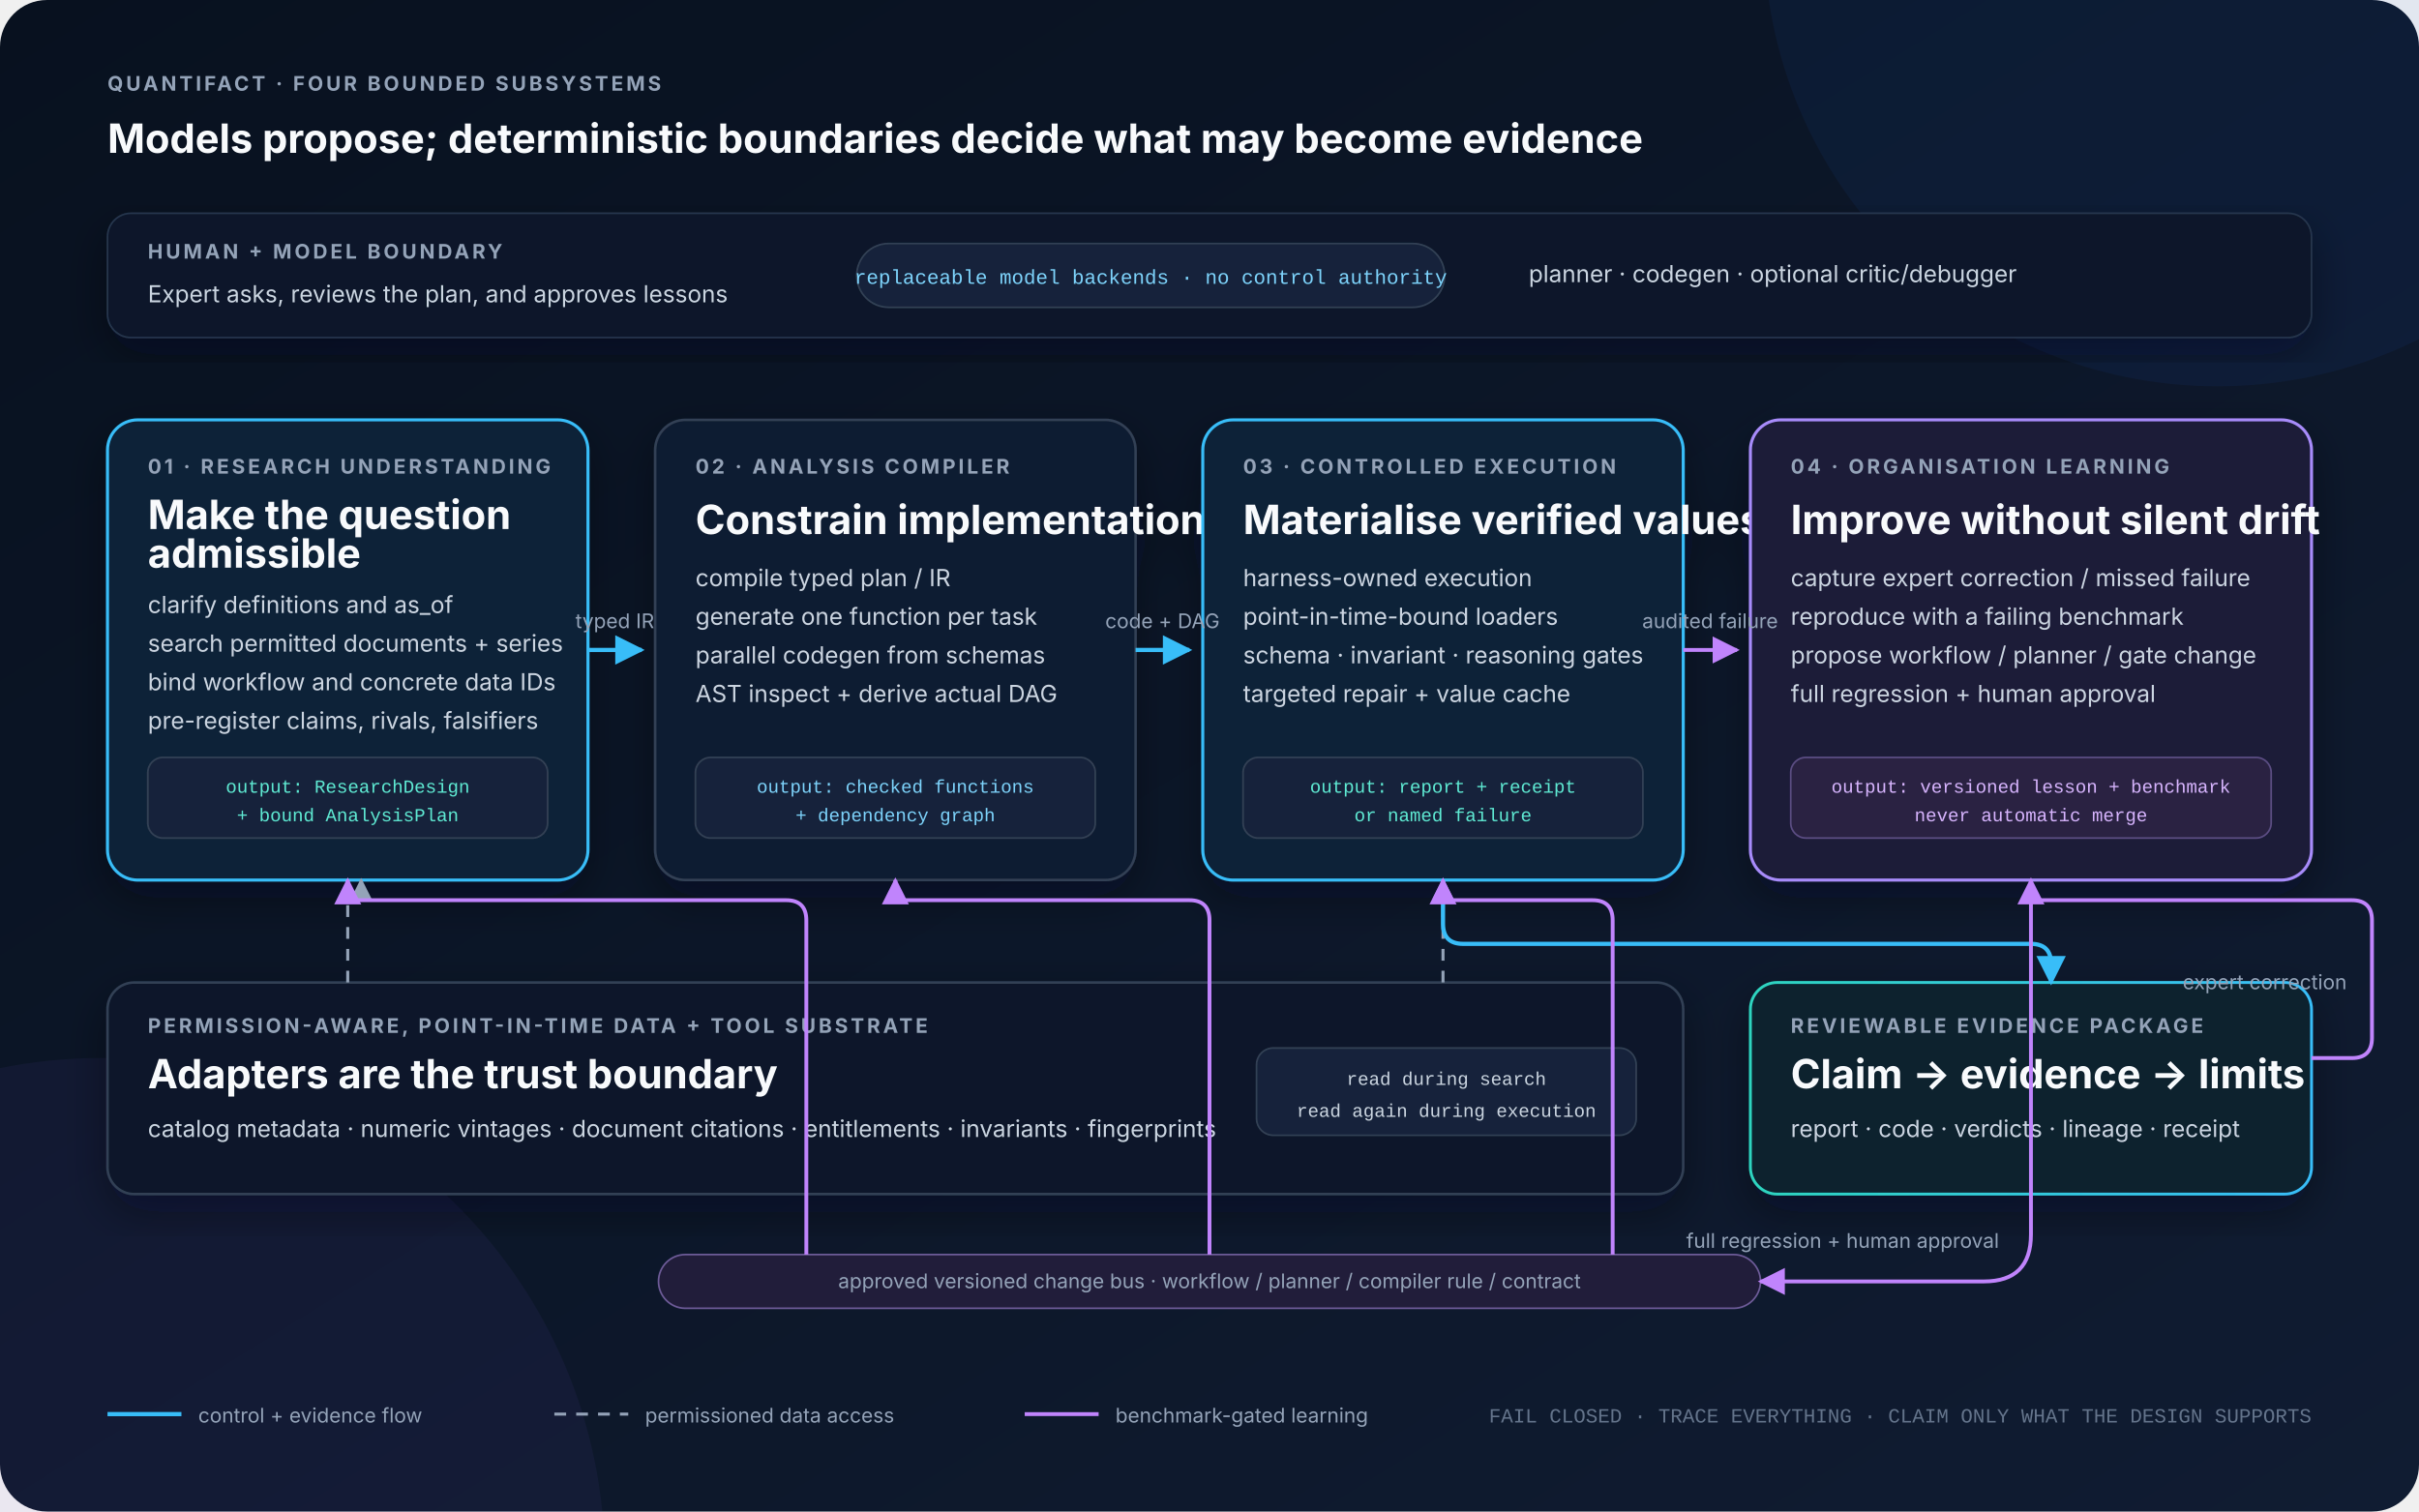
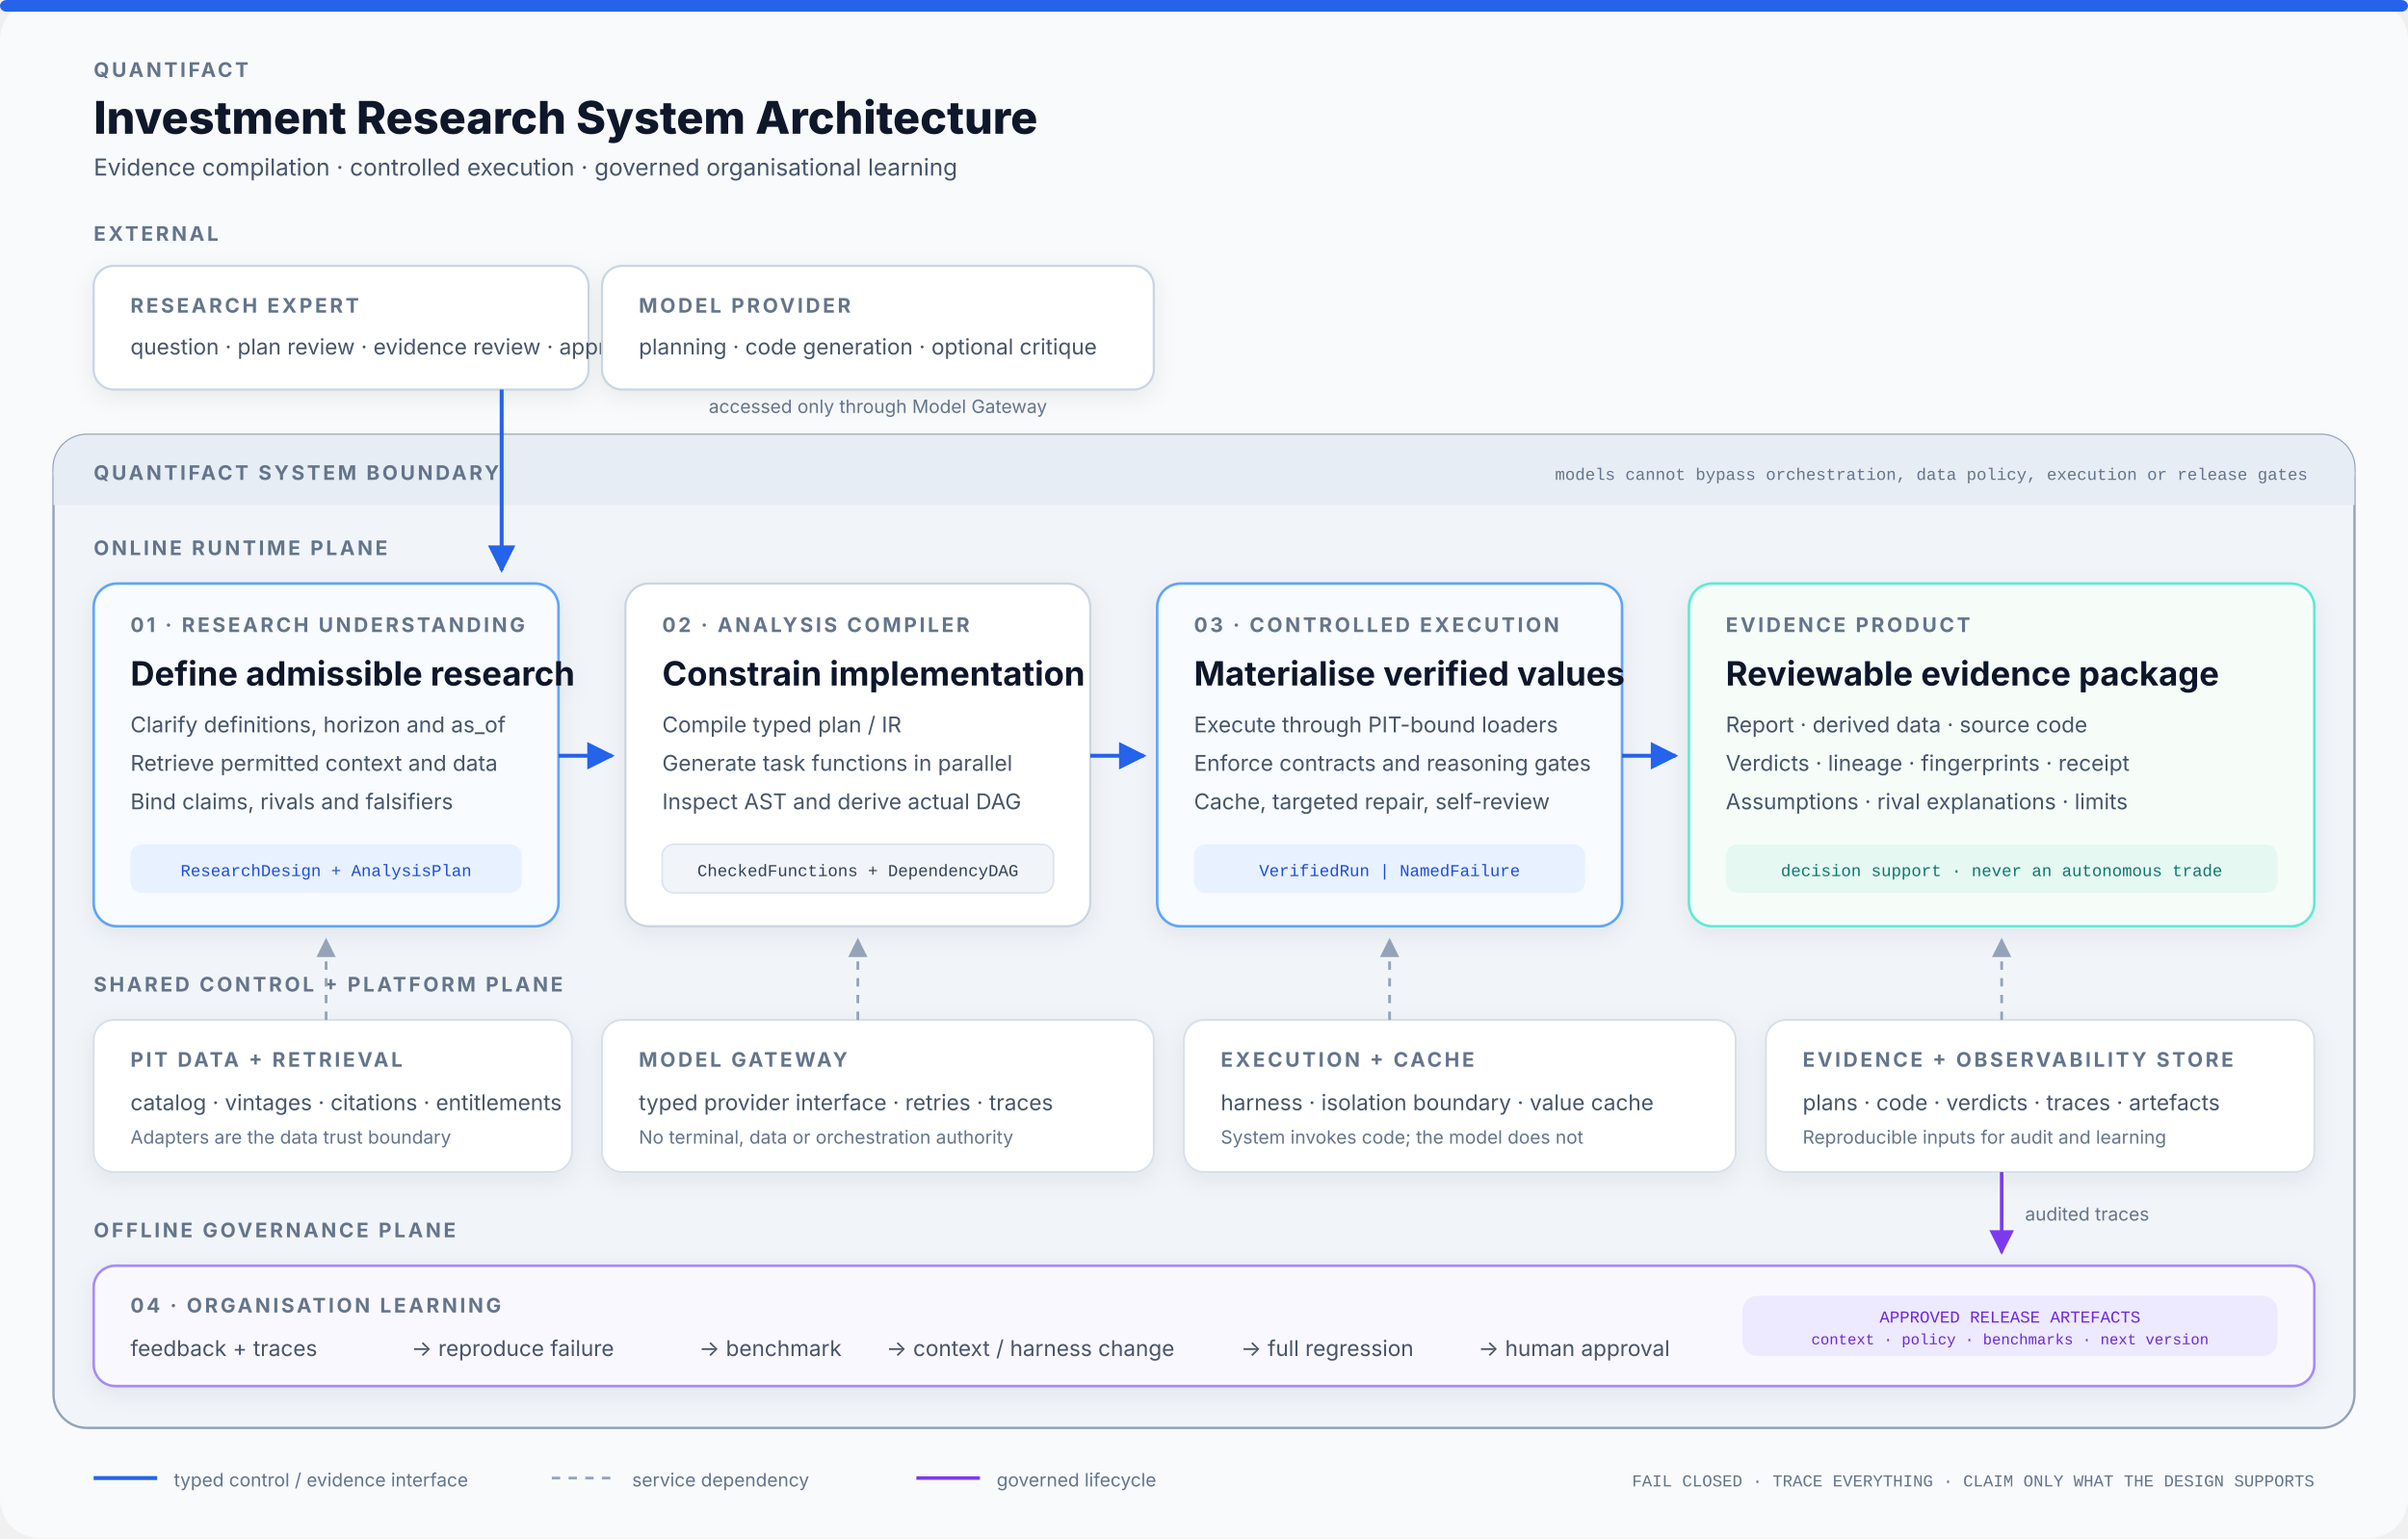
- <svg xmlns="http://www.w3.org/2000/svg" width="1440" height="900" viewBox="0 0 1440 900" role="img" aria-labelledby="title desc">
+ <svg xmlns="http://www.w3.org/2000/svg" width="1440" height="920" viewBox="0 0 1440 920" role="img" aria-labelledby="title desc">
  <defs>
-     <linearGradient id="bg" x1="0" y1="0" x2="1" y2="1">
-       <stop offset="0" stop-color="#08111f" />
-       <stop offset="1" stop-color="#101c32" />
-     </linearGradient>
-     <linearGradient id="cyan" x1="0" y1="0" x2="1" y2="0">
-       <stop offset="0" stop-color="#2dd4bf" />
-       <stop offset="1" stop-color="#38bdf8" />
-     </linearGradient>
-     <linearGradient id="violet" x1="0" y1="0" x2="1" y2="0">
-       <stop offset="0" stop-color="#818cf8" />
-       <stop offset="1" stop-color="#c084fc" />
-     </linearGradient>
-     <filter id="shadow" x="-20%" y="-20%" width="140%" height="140%">
-       <feDropShadow dx="0" dy="10" stdDeviation="13" flood-color="#020617" flood-opacity=".38" />
+     <filter id="shadow" x="-12%" y="-18%" width="124%" height="145%">
+       <feDropShadow dx="0" dy="4" stdDeviation="7" flood-color="#0f172a" flood-opacity=".07" />
    </filter>
-     <marker id="arrow-flow" viewBox="0 0 10 10" refX="9" refY="5" markerWidth="7" markerHeight="7" orient="auto">
-       <path d="M0 0 10 5 0 10Z" fill="#38bdf8" />
+     <marker id="arrow-blue" viewBox="0 0 10 10" refX="9" refY="5" markerWidth="7" markerHeight="7" orient="auto">
+       <path d="M0 0 10 5 0 10Z" fill="#2563eb" />
    </marker>
-     <marker id="arrow-data" viewBox="0 0 10 10" refX="9" refY="5" markerWidth="7" markerHeight="7" orient="auto">
+     <marker id="arrow-grey" viewBox="0 0 10 10" refX="9" refY="5" markerWidth="7" markerHeight="7" orient="auto">
      <path d="M0 0 10 5 0 10Z" fill="#94a3b8" />
    </marker>
-     <marker id="arrow-learn" viewBox="0 0 10 10" refX="9" refY="5" markerWidth="7" markerHeight="7" orient="auto">
-       <path d="M0 0 10 5 0 10Z" fill="#c084fc" />
+     <marker id="arrow-violet" viewBox="0 0 10 10" refX="9" refY="5" markerWidth="7" markerHeight="7" orient="auto">
+       <path d="M0 0 10 5 0 10Z" fill="#7c3aed" />
    </marker>
    <style>
      .sans{font-family:Inter,-apple-system,BlinkMacSystemFont,"Segoe UI",sans-serif}
      .mono{font-family:"SFMono-Regular",Consolas,"Liberation Mono",monospace}
-       .eyebrow{font-size:12px;letter-spacing:1.7px;font-weight:700;fill:#94a3b8}
-       .heading{font-size:24px;font-weight:750;fill:#f8fafc}
-       .body{font-size:14px;fill:#cbd5e1}
-       .small{font-size:12px;fill:#94a3b8}
-       .box{fill:#111d31;stroke:#334155;stroke-width:1.5}
-       .box-primary{fill:#102338;stroke:#38bdf8;stroke-width:1.8}
-       .box-learning{fill:#1d1b38;stroke:#a78bfa;stroke-width:1.8}
-       .chip{fill:#17243a;stroke:#334155;stroke-width:1}
-       .flow{fill:none;stroke:#38bdf8;stroke-width:2.5;marker-end:url(#arrow-flow)}
-       .data{fill:none;stroke:#94a3b8;stroke-width:1.8;stroke-dasharray:7 6;marker-end:url(#arrow-data)}
-       .learn{fill:none;stroke:#c084fc;stroke-width:2.3;marker-end:url(#arrow-learn)}
+       .kicker{font-size:12px;letter-spacing:1.55px;font-weight:700;fill:#64748b}
+       .title{font-size:27px;font-weight:760;fill:#0f172a}
+       .subtitle{font-size:14px;fill:#475569}
+       .card-title{font-size:20px;font-weight:750;fill:#0f172a}
+       .body{font-size:13px;fill:#475569}
+       .small{font-size:11px;fill:#64748b}
+       .card{fill:#ffffff;stroke:#cbd5e1;stroke-width:1.35}
+       .card-blue{fill:#f8fbff;stroke:#60a5fa;stroke-width:1.55}
+       .card-green{fill:#f6fdf9;stroke:#5eead4;stroke-width:1.55}
+       .card-violet{fill:#faf8ff;stroke:#a78bfa;stroke-width:1.55}
+       .service{fill:#ffffff;stroke:#d8e0ea;stroke-width:1.2}
+       .chip{fill:#f1f5f9;stroke:#dbe3ed;stroke-width:1}
+       .flow{fill:none;stroke:#2563eb;stroke-width:2.35;marker-end:url(#arrow-blue)}
+       .dependency{fill:none;stroke:#94a3b8;stroke-width:1.65;stroke-dasharray:5 5;marker-end:url(#arrow-grey)}
+       .learn{fill:none;stroke:#7c3aed;stroke-width:2.1;marker-end:url(#arrow-violet)}
    </style>
  </defs>
-   <rect width="1440" height="900" rx="28" fill="url(#bg)" />
-   <circle cx="1320" cy="-40" r="270" fill="#2563eb" opacity=".07" />
-   <circle cx="60" cy="930" r="300" fill="#8b5cf6" opacity=".06" />
-   <text x="64" y="54" class="sans eyebrow">QUANTIFACT · FOUR BOUNDED SUBSYSTEMS</text>
-   <text x="64" y="91" class="sans heading">Models propose; deterministic boundaries decide what may become evidence</text>
+   <rect width="1440" height="920" rx="24" fill="#f8fafc" />
+   <rect width="1440" height="7" rx="4" fill="#2563eb" />
+   <text x="56" y="46" class="sans kicker">QUANTIFACT</text>
+   <text x="56" y="80" class="sans title">Investment Research System Architecture</text>
+   <text x="56" y="105" class="sans subtitle">Evidence compilation · controlled execution · governed organisational learning</text>
+   <text x="56" y="144" class="sans kicker">EXTERNAL</text>
  <g filter="url(#shadow)">
-     <rect x="64" y="127" width="1312" height="74" rx="14" fill="#0c1729" stroke="#26364d" />
-     <text x="88" y="154" class="sans eyebrow">HUMAN + MODEL BOUNDARY</text>
-     <text x="88" y="180" class="sans body">Expert asks, reviews the plan, and approves lessons</text>
-     <rect x="510" y="145" width="350" height="38" rx="19" class="chip" />
-     <text x="685" y="169" text-anchor="middle" class="mono" font-size="12" fill="#7dd3fc">replaceable model backends · no control authority</text>
-     <text x="910" y="168" class="sans body">planner · codegen · optional critic/debugger</text>
+     <rect x="56" y="159" width="296" height="74" rx="12" class="card" />
+     <text x="78" y="187" class="sans kicker">RESEARCH EXPERT</text>
+     <text x="78" y="212" class="sans body">question · plan review · evidence review · approval</text>
+     <rect x="360" y="159" width="330" height="74" rx="12" class="card" />
+     <text x="382" y="187" class="sans kicker">MODEL PROVIDER</text>
+     <text x="382" y="212" class="sans body">planning · code generation · optional critique</text>
  </g>
+   <rect x="32" y="260" width="1376" height="594" rx="20" fill="#f1f5f9" stroke="#94a3b8" stroke-width="1.4" />
+   <rect x="32" y="260" width="1376" height="42" rx="20" fill="#e7edf5" />
+   <rect x="32" y="282" width="1376" height="20" fill="#e7edf5" />
+   <text x="56" y="287" class="sans kicker">QUANTIFACT SYSTEM BOUNDARY</text>
+   <text x="1380" y="287" text-anchor="end" class="mono" font-size="10" fill="#64748b">models cannot bypass orchestration, data policy, execution or release gates</text>
+   <text x="56" y="332" class="sans kicker">ONLINE RUNTIME PLANE</text>
  <g filter="url(#shadow)">
-     <rect x="64" y="250" width="286" height="274" rx="18" class="box-primary" />
-     <text x="88" y="282" class="sans eyebrow">01 · RESEARCH UNDERSTANDING</text>
-     <text x="88" y="315" class="sans heading" font-size="21">Make the question</text>
-     <text x="88" y="338" class="sans heading" font-size="21">admissible</text>
-     <text x="88" y="365" class="sans body">clarify definitions and as_of</text>
-     <text x="88" y="388" class="sans body">search permitted documents + series</text>
-     <text x="88" y="411" class="sans body">bind workflow and concrete data IDs</text>
-     <text x="88" y="434" class="sans body">pre-register claims, rivals, falsifiers</text>
-     <rect x="88" y="451" width="238" height="48" rx="9" class="chip" />
-     <text x="207" y="472" text-anchor="middle" class="mono" font-size="11" fill="#5eead4">output: ResearchDesign</text>
-     <text x="207" y="489" text-anchor="middle" class="mono" font-size="11" fill="#5eead4">+ bound AnalysisPlan</text>
-     <rect x="390" y="250" width="286" height="274" rx="18" class="box" />
-     <text x="414" y="282" class="sans eyebrow">02 · ANALYSIS COMPILER</text>
-     <text x="414" y="318" class="sans heading">Constrain implementation</text>
-     <text x="414" y="349" class="sans body">compile typed plan / IR</text>
-     <text x="414" y="372" class="sans body">generate one function per task</text>
-     <text x="414" y="395" class="sans body">parallel codegen from schemas</text>
-     <text x="414" y="418" class="sans body">AST inspect + derive actual DAG</text>
-     <rect x="414" y="451" width="238" height="48" rx="9" class="chip" />
-     <text x="533" y="472" text-anchor="middle" class="mono" font-size="11" fill="#7dd3fc">output: checked functions</text>
-     <text x="533" y="489" text-anchor="middle" class="mono" font-size="11" fill="#7dd3fc">+ dependency graph</text>
-     <rect x="716" y="250" width="286" height="274" rx="18" class="box-primary" />
-     <text x="740" y="282" class="sans eyebrow">03 · CONTROLLED EXECUTION</text>
-     <text x="740" y="318" class="sans heading">Materialise verified values</text>
-     <text x="740" y="349" class="sans body">harness-owned execution</text>
-     <text x="740" y="372" class="sans body">point-in-time-bound loaders</text>
-     <text x="740" y="395" class="sans body">schema · invariant · reasoning gates</text>
-     <text x="740" y="418" class="sans body">targeted repair + value cache</text>
-     <rect x="740" y="451" width="238" height="48" rx="9" class="chip" />
-     <text x="859" y="472" text-anchor="middle" class="mono" font-size="11" fill="#5eead4">output: report + receipt</text>
-     <text x="859" y="489" text-anchor="middle" class="mono" font-size="11" fill="#5eead4">or named failure</text>
-     <rect x="1042" y="250" width="334" height="274" rx="18" class="box-learning" />
-     <text x="1066" y="282" class="sans eyebrow">04 · ORGANISATION LEARNING</text>
-     <text x="1066" y="318" class="sans heading">Improve without silent drift</text>
-     <text x="1066" y="349" class="sans body">capture expert correction / missed failure</text>
-     <text x="1066" y="372" class="sans body">reproduce with a failing benchmark</text>
-     <text x="1066" y="395" class="sans body">propose workflow / planner / gate change</text>
-     <text x="1066" y="418" class="sans body">full regression + human approval</text>
-     <rect x="1066" y="451" width="286" height="48" rx="9" fill="#292443" stroke="#5b4d83" />
-     <text x="1209" y="472" text-anchor="middle" class="mono" font-size="11" fill="#d8b4fe">output: versioned lesson + benchmark</text>
-     <text x="1209" y="489" text-anchor="middle" class="mono" font-size="11" fill="#d8b4fe">never automatic merge</text>
+     <rect x="56" y="349" width="278" height="205" rx="14" class="card-blue" />
+     <text x="78" y="378" class="sans kicker">01 · RESEARCH UNDERSTANDING</text>
+     <text x="78" y="410" class="sans card-title">Define admissible research</text>
+     <text x="78" y="438" class="sans body">Clarify definitions, horizon and as_of</text>
+     <text x="78" y="461" class="sans body">Retrieve permitted context and data</text>
+     <text x="78" y="484" class="sans body">Bind claims, rivals and falsifiers</text>
+     <rect x="78" y="505" width="234" height="29" rx="7" fill="#e8f1ff" />
+     <text x="195" y="524" text-anchor="middle" class="mono" font-size="10" fill="#1d4ed8">ResearchDesign + AnalysisPlan</text>
+     <rect x="374" y="349" width="278" height="205" rx="14" class="card" />
+     <text x="396" y="378" class="sans kicker">02 · ANALYSIS COMPILER</text>
+     <text x="396" y="410" class="sans card-title">Constrain implementation</text>
+     <text x="396" y="438" class="sans body">Compile typed plan / IR</text>
+     <text x="396" y="461" class="sans body">Generate task functions in parallel</text>
+     <text x="396" y="484" class="sans body">Inspect AST and derive actual DAG</text>
+     <rect x="396" y="505" width="234" height="29" rx="7" class="chip" />
+     <text x="513" y="524" text-anchor="middle" class="mono" font-size="10" fill="#334155">CheckedFunctions + DependencyDAG</text>
+     <rect x="692" y="349" width="278" height="205" rx="14" class="card-blue" />
+     <text x="714" y="378" class="sans kicker">03 · CONTROLLED EXECUTION</text>
+     <text x="714" y="410" class="sans card-title">Materialise verified values</text>
+     <text x="714" y="438" class="sans body">Execute through PIT-bound loaders</text>
+     <text x="714" y="461" class="sans body">Enforce contracts and reasoning gates</text>
+     <text x="714" y="484" class="sans body">Cache, targeted repair, self-review</text>
+     <rect x="714" y="505" width="234" height="29" rx="7" fill="#e8f1ff" />
+     <text x="831" y="524" text-anchor="middle" class="mono" font-size="10" fill="#1d4ed8">VerifiedRun | NamedFailure</text>
+     <rect x="1010" y="349" width="374" height="205" rx="14" class="card-green" />
+     <text x="1032" y="378" class="sans kicker">EVIDENCE PRODUCT</text>
+     <text x="1032" y="410" class="sans card-title">Reviewable evidence package</text>
+     <text x="1032" y="438" class="sans body">Report · derived data · source code</text>
+     <text x="1032" y="461" class="sans body">Verdicts · lineage · fingerprints · receipt</text>
+     <text x="1032" y="484" class="sans body">Assumptions · rival explanations · limits</text>
+     <rect x="1032" y="505" width="330" height="29" rx="7" fill="#e5f8f1" />
+     <text x="1197" y="524" text-anchor="middle" class="mono" font-size="10" fill="#0f766e">decision support · never an autonomous trade</text>
  </g>
-   <path d="M350 387H382" class="flow" />
-   <path d="M676 387H708" class="flow" />
-   <path d="M1002 387H1034" class="learn" />
-   <text x="366" y="374" text-anchor="middle" class="sans small">typed IR</text>
-   <text x="692" y="374" text-anchor="middle" class="sans small">code + DAG</text>
-   <text x="1018" y="374" text-anchor="middle" class="sans small">audited failure</text>
+   <path d="M334 452H366" class="flow" />
+   <path d="M652 452H684" class="flow" />
+   <path d="M970 452H1002" class="flow" />
+   <text x="56" y="593" class="sans kicker">SHARED CONTROL + PLATFORM PLANE</text>
  <g filter="url(#shadow)">
-     <rect x="64" y="585" width="938" height="126" rx="16" fill="#0c1729" stroke="#334155" stroke-width="1.5" />
-     <text x="88" y="615" class="sans eyebrow">PERMISSION-AWARE, POINT-IN-TIME DATA + TOOL SUBSTRATE</text>
-     <text x="88" y="648" class="sans heading">Adapters are the trust boundary</text>
-     <text x="88" y="677" class="sans body">catalog metadata · numeric vintages · document citations · entitlements · invariants · fingerprints</text>
-     <rect x="748" y="624" width="226" height="52" rx="10" class="chip" />
-     <text x="861" y="646" text-anchor="middle" class="mono" font-size="11" fill="#cbd5e1">read during search</text>
-     <text x="861" y="665" text-anchor="middle" class="mono" font-size="11" fill="#cbd5e1">read again during execution</text>
+     <rect x="56" y="610" width="286" height="91" rx="12" class="service" />
+     <text x="78" y="638" class="sans kicker">PIT DATA + RETRIEVAL</text>
+     <text x="78" y="664" class="sans body">catalog · vintages · citations · entitlements</text>
+     <text x="78" y="684" class="sans small">Adapters are the data trust boundary</text>
+     <rect x="360" y="610" width="330" height="91" rx="12" class="service" />
+     <text x="382" y="638" class="sans kicker">MODEL GATEWAY</text>
+     <text x="382" y="664" class="sans body">typed provider interface · retries · traces</text>
+     <text x="382" y="684" class="sans small">No terminal, data or orchestration authority</text>
+     <rect x="708" y="610" width="330" height="91" rx="12" class="service" />
+     <text x="730" y="638" class="sans kicker">EXECUTION + CACHE</text>
+     <text x="730" y="664" class="sans body">harness · isolation boundary · value cache</text>
+     <text x="730" y="684" class="sans small">System invokes code; the model does not</text>
+     <rect x="1056" y="610" width="328" height="91" rx="12" class="service" />
+     <text x="1078" y="638" class="sans kicker">EVIDENCE + OBSERVABILITY STORE</text>
+     <text x="1078" y="664" class="sans body">plans · code · verdicts · traces · artefacts</text>
+     <text x="1078" y="684" class="sans small">Reproducible inputs for audit and learning</text>
  </g>
-   <path d="M207 585V539Q207 531 215 531V524" class="data" />
-   <path d="M859 585V532Q859 524 859 524" class="data" />
+   <path d="M195 610V562" class="dependency" />
+   <path d="M513 610V562" class="dependency" />
+   <path d="M831 610V562" class="dependency" />
+   <path d="M1197 610V562" class="dependency" />
+   <text x="56" y="740" class="sans kicker">OFFLINE GOVERNANCE PLANE</text>
  <g filter="url(#shadow)">
-     <rect x="1042" y="585" width="334" height="126" rx="16" fill="#0d202e" stroke="url(#cyan)" stroke-width="1.7" />
-     <text x="1066" y="615" class="sans eyebrow">REVIEWABLE EVIDENCE PACKAGE</text>
-     <text x="1066" y="648" class="sans heading">Claim → evidence → limits</text>
-     <text x="1066" y="677" class="sans body">report · code · verdicts · lineage · receipt</text>
+     <rect x="56" y="757" width="1328" height="72" rx="13" class="card-violet" />
+     <text x="78" y="785" class="sans kicker">04 · ORGANISATION LEARNING</text>
+     <text x="78" y="811" class="sans body">feedback + traces</text>
+     <text x="246" y="811" class="sans body">→ reproduce failure</text>
+     <text x="418" y="811" class="sans body">→ benchmark</text>
+     <text x="530" y="811" class="sans body">→ context / harness change</text>
+     <text x="742" y="811" class="sans body">→ full regression</text>
+     <text x="884" y="811" class="sans body">→ human approval</text>
+     <rect x="1042" y="775" width="320" height="36" rx="9" fill="#ede9fe" />
+     <text x="1202" y="791" text-anchor="middle" class="mono" font-size="10" fill="#6d28d9">APPROVED RELEASE ARTEFACTS</text>
+     <text x="1202" y="804" text-anchor="middle" class="mono" font-size="9" fill="#6d28d9">context · policy · benchmarks · next version</text>
  </g>
-   <path d="M859 524V550Q859 562 871 562H1209Q1221 562 1221 574V585" class="flow" />
-   <path d="M1376 630H1400Q1412 630 1412 618V548Q1412 536 1400 536H1209V524" class="learn" />
-   <text x="1397" y="589" text-anchor="end" class="sans small" fill="#d8b4fe">expert correction</text>
-   <rect x="392" y="747" width="656" height="32" rx="16" fill="#211d3a" stroke="#6d5b98" />
-   <text x="720" y="767" text-anchor="middle" class="sans small" fill="#d8b4fe">approved versioned change bus · workflow / planner / compiler rule / contract</text>
-   <path d="M1209 524V735Q1209 763 1181 763H1048" class="learn" />
-   <path d="M480 747V548Q480 536 468 536H207V524" class="learn" />
-   <path d="M720 747V548Q720 536 708 536H533V524" class="learn" />
-   <path d="M960 747V548Q960 536 948 536H859V524" class="learn" />
-   <text x="1190" y="743" text-anchor="end" class="sans small" fill="#d8b4fe">full regression + human approval</text>
+   <path d="M1197 701V749" class="learn" />
+   <text x="1211" y="730" class="sans small" fill="#6d28d9">audited traces</text>
+   <path d="M300 233V341" class="flow" />
+   <text x="525" y="247" text-anchor="middle" class="sans small">accessed only through Model Gateway</text>
  <g class="sans">
-     <line x1="64" y1="842" x2="108" y2="842" stroke="#38bdf8" stroke-width="2.5" />
-     <text x="118" y="847" class="small">control + evidence flow</text>
-     <line x1="330" y1="842" x2="374" y2="842" stroke="#94a3b8" stroke-width="1.8" stroke-dasharray="7 6" />
-     <text x="384" y="847" class="small">permissioned data access</text>
-     <line x1="610" y1="842" x2="654" y2="842" stroke="#c084fc" stroke-width="2.3" />
-     <text x="664" y="847" class="small">benchmark-gated learning</text>
-     <text x="1376" y="847" text-anchor="end" class="mono" font-size="12" fill="#64748b">FAIL CLOSED · TRACE EVERYTHING · CLAIM ONLY WHAT THE DESIGN SUPPORTS</text>
+     <line x1="56" y1="884" x2="94" y2="884" stroke="#2563eb" stroke-width="2.35" />
+     <text x="104" y="889" class="small">typed control / evidence interface</text>
+     <line x1="330" y1="884" x2="368" y2="884" stroke="#94a3b8" stroke-width="1.65" stroke-dasharray="5 5" />
+     <text x="378" y="889" class="small">service dependency</text>
+     <line x1="548" y1="884" x2="586" y2="884" stroke="#7c3aed" stroke-width="2.1" />
+     <text x="596" y="889" class="small">governed lifecycle</text>
+     <text x="1384" y="889" text-anchor="end" class="mono" font-size="10" fill="#64748b">FAIL CLOSED · TRACE EVERYTHING · CLAIM ONLY WHAT THE DESIGN SUPPORTS</text>
  </g>
</svg>
